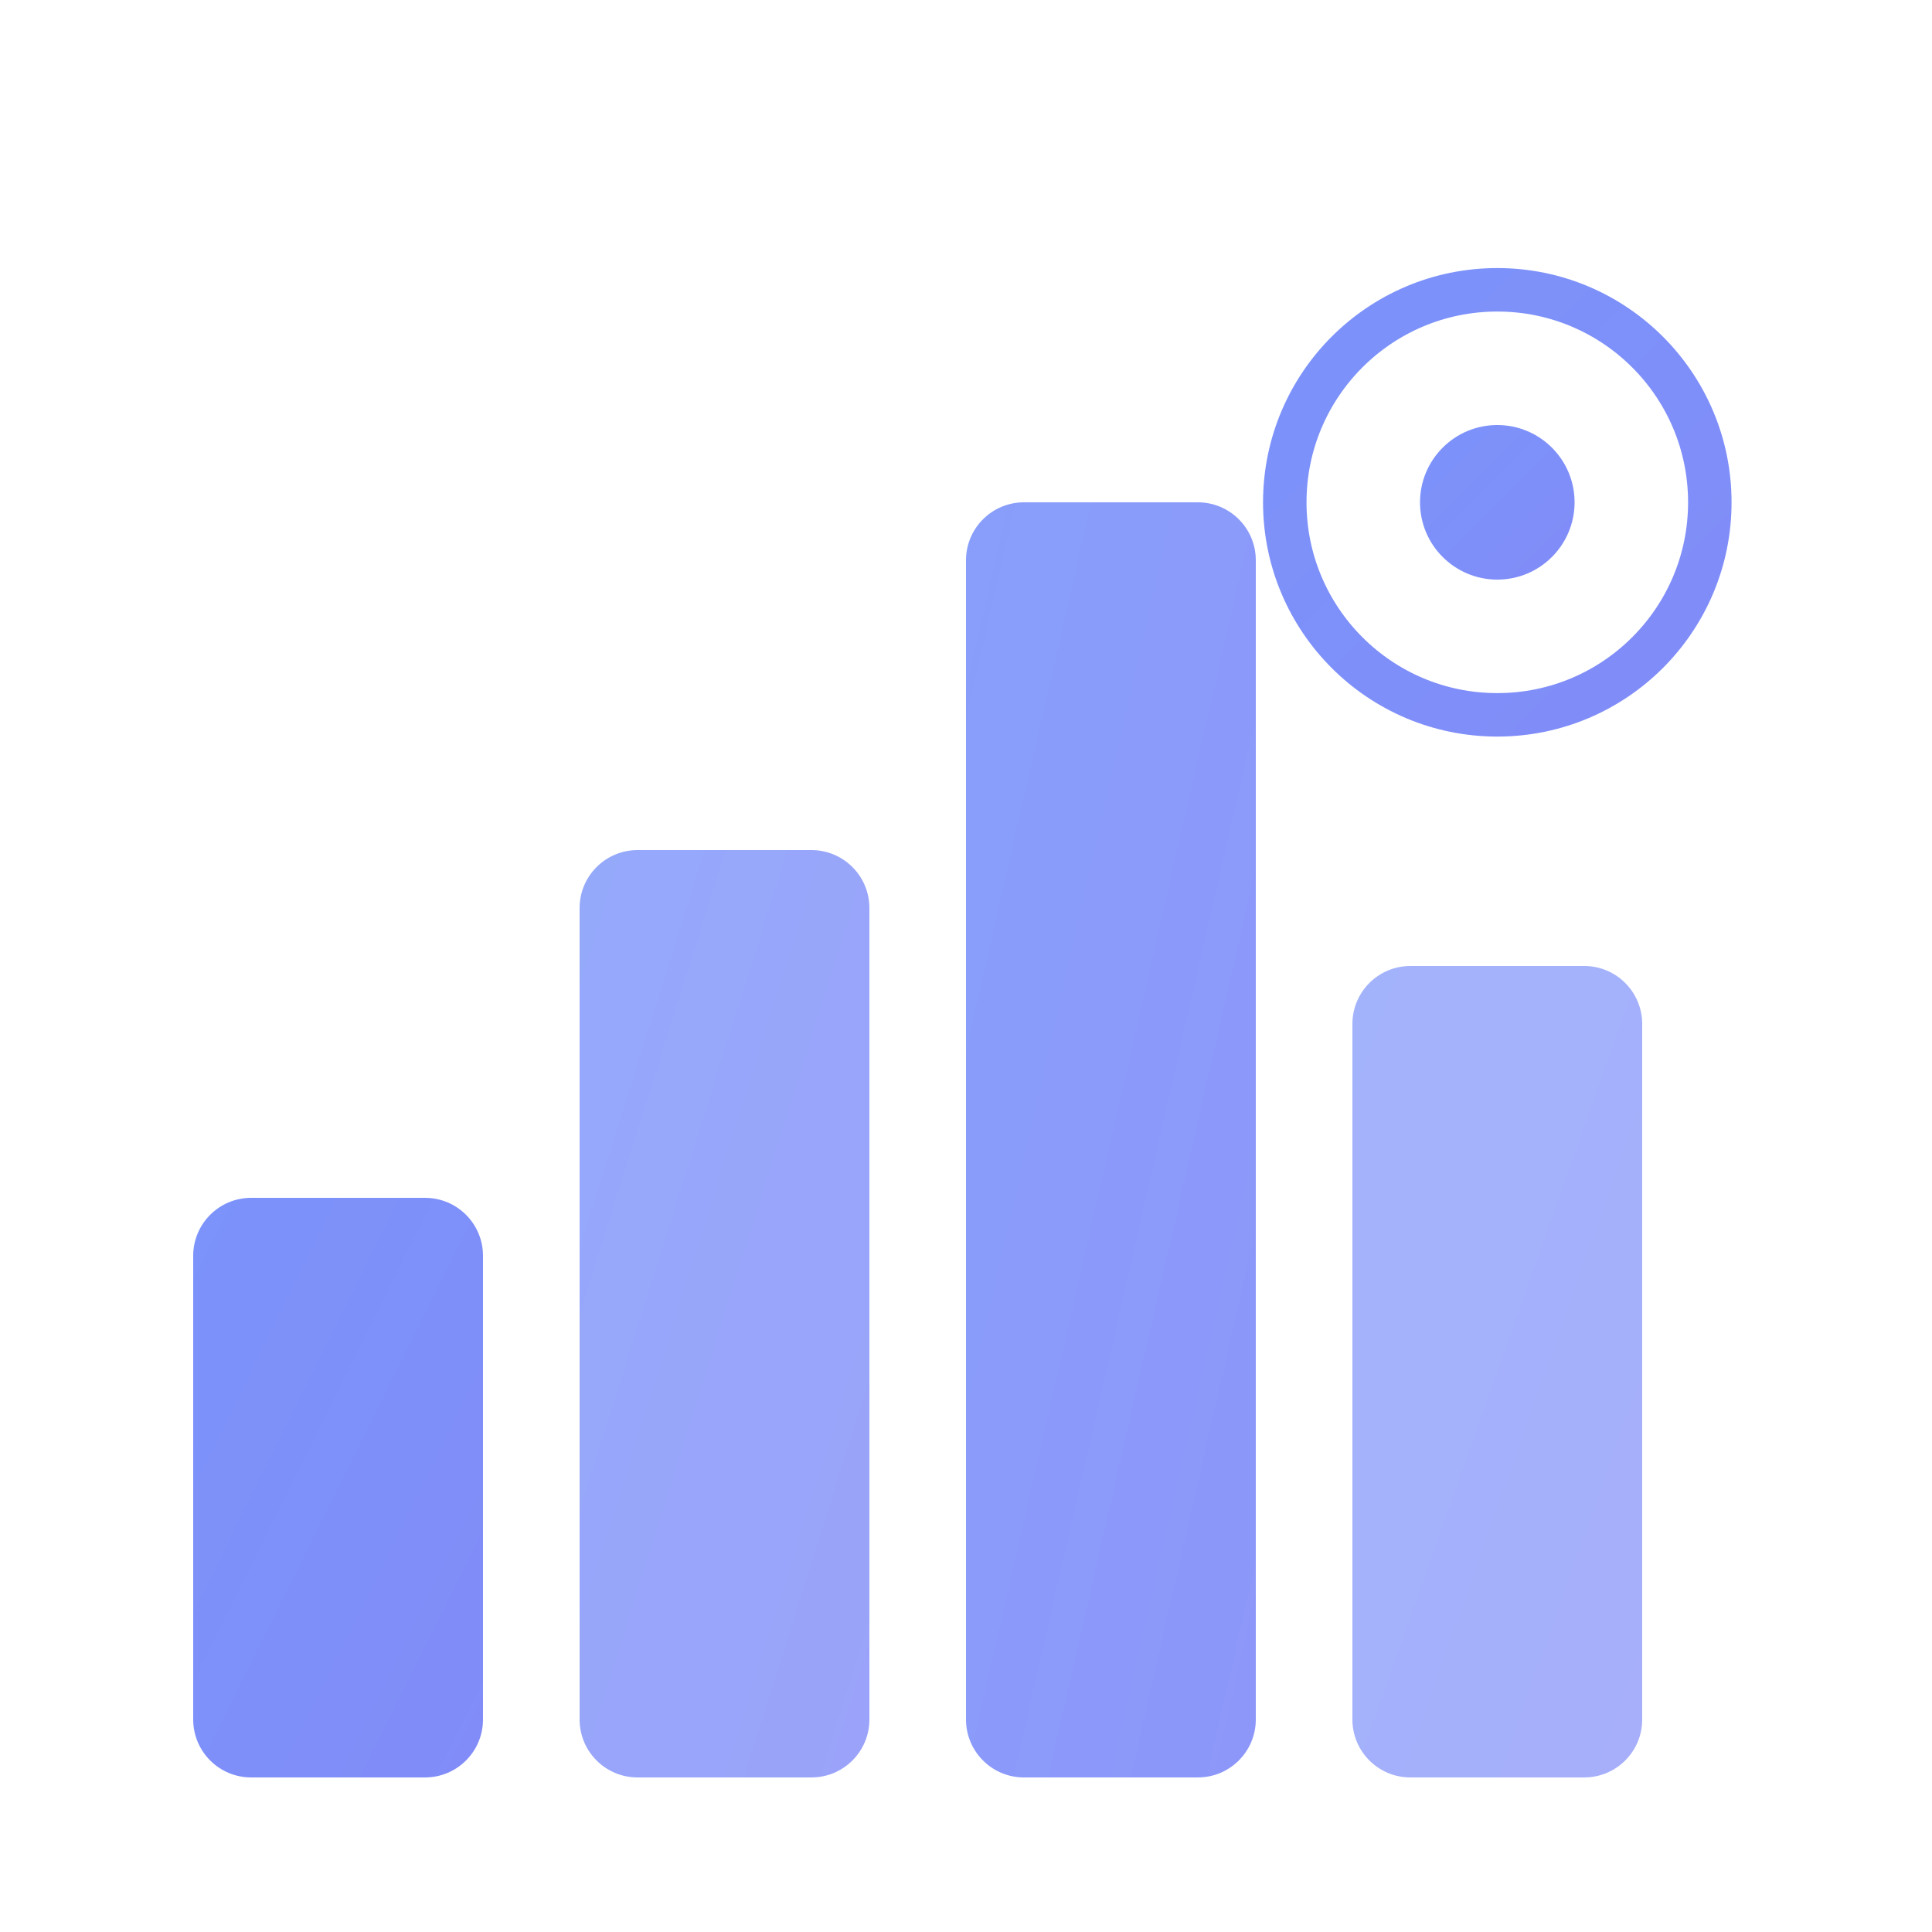
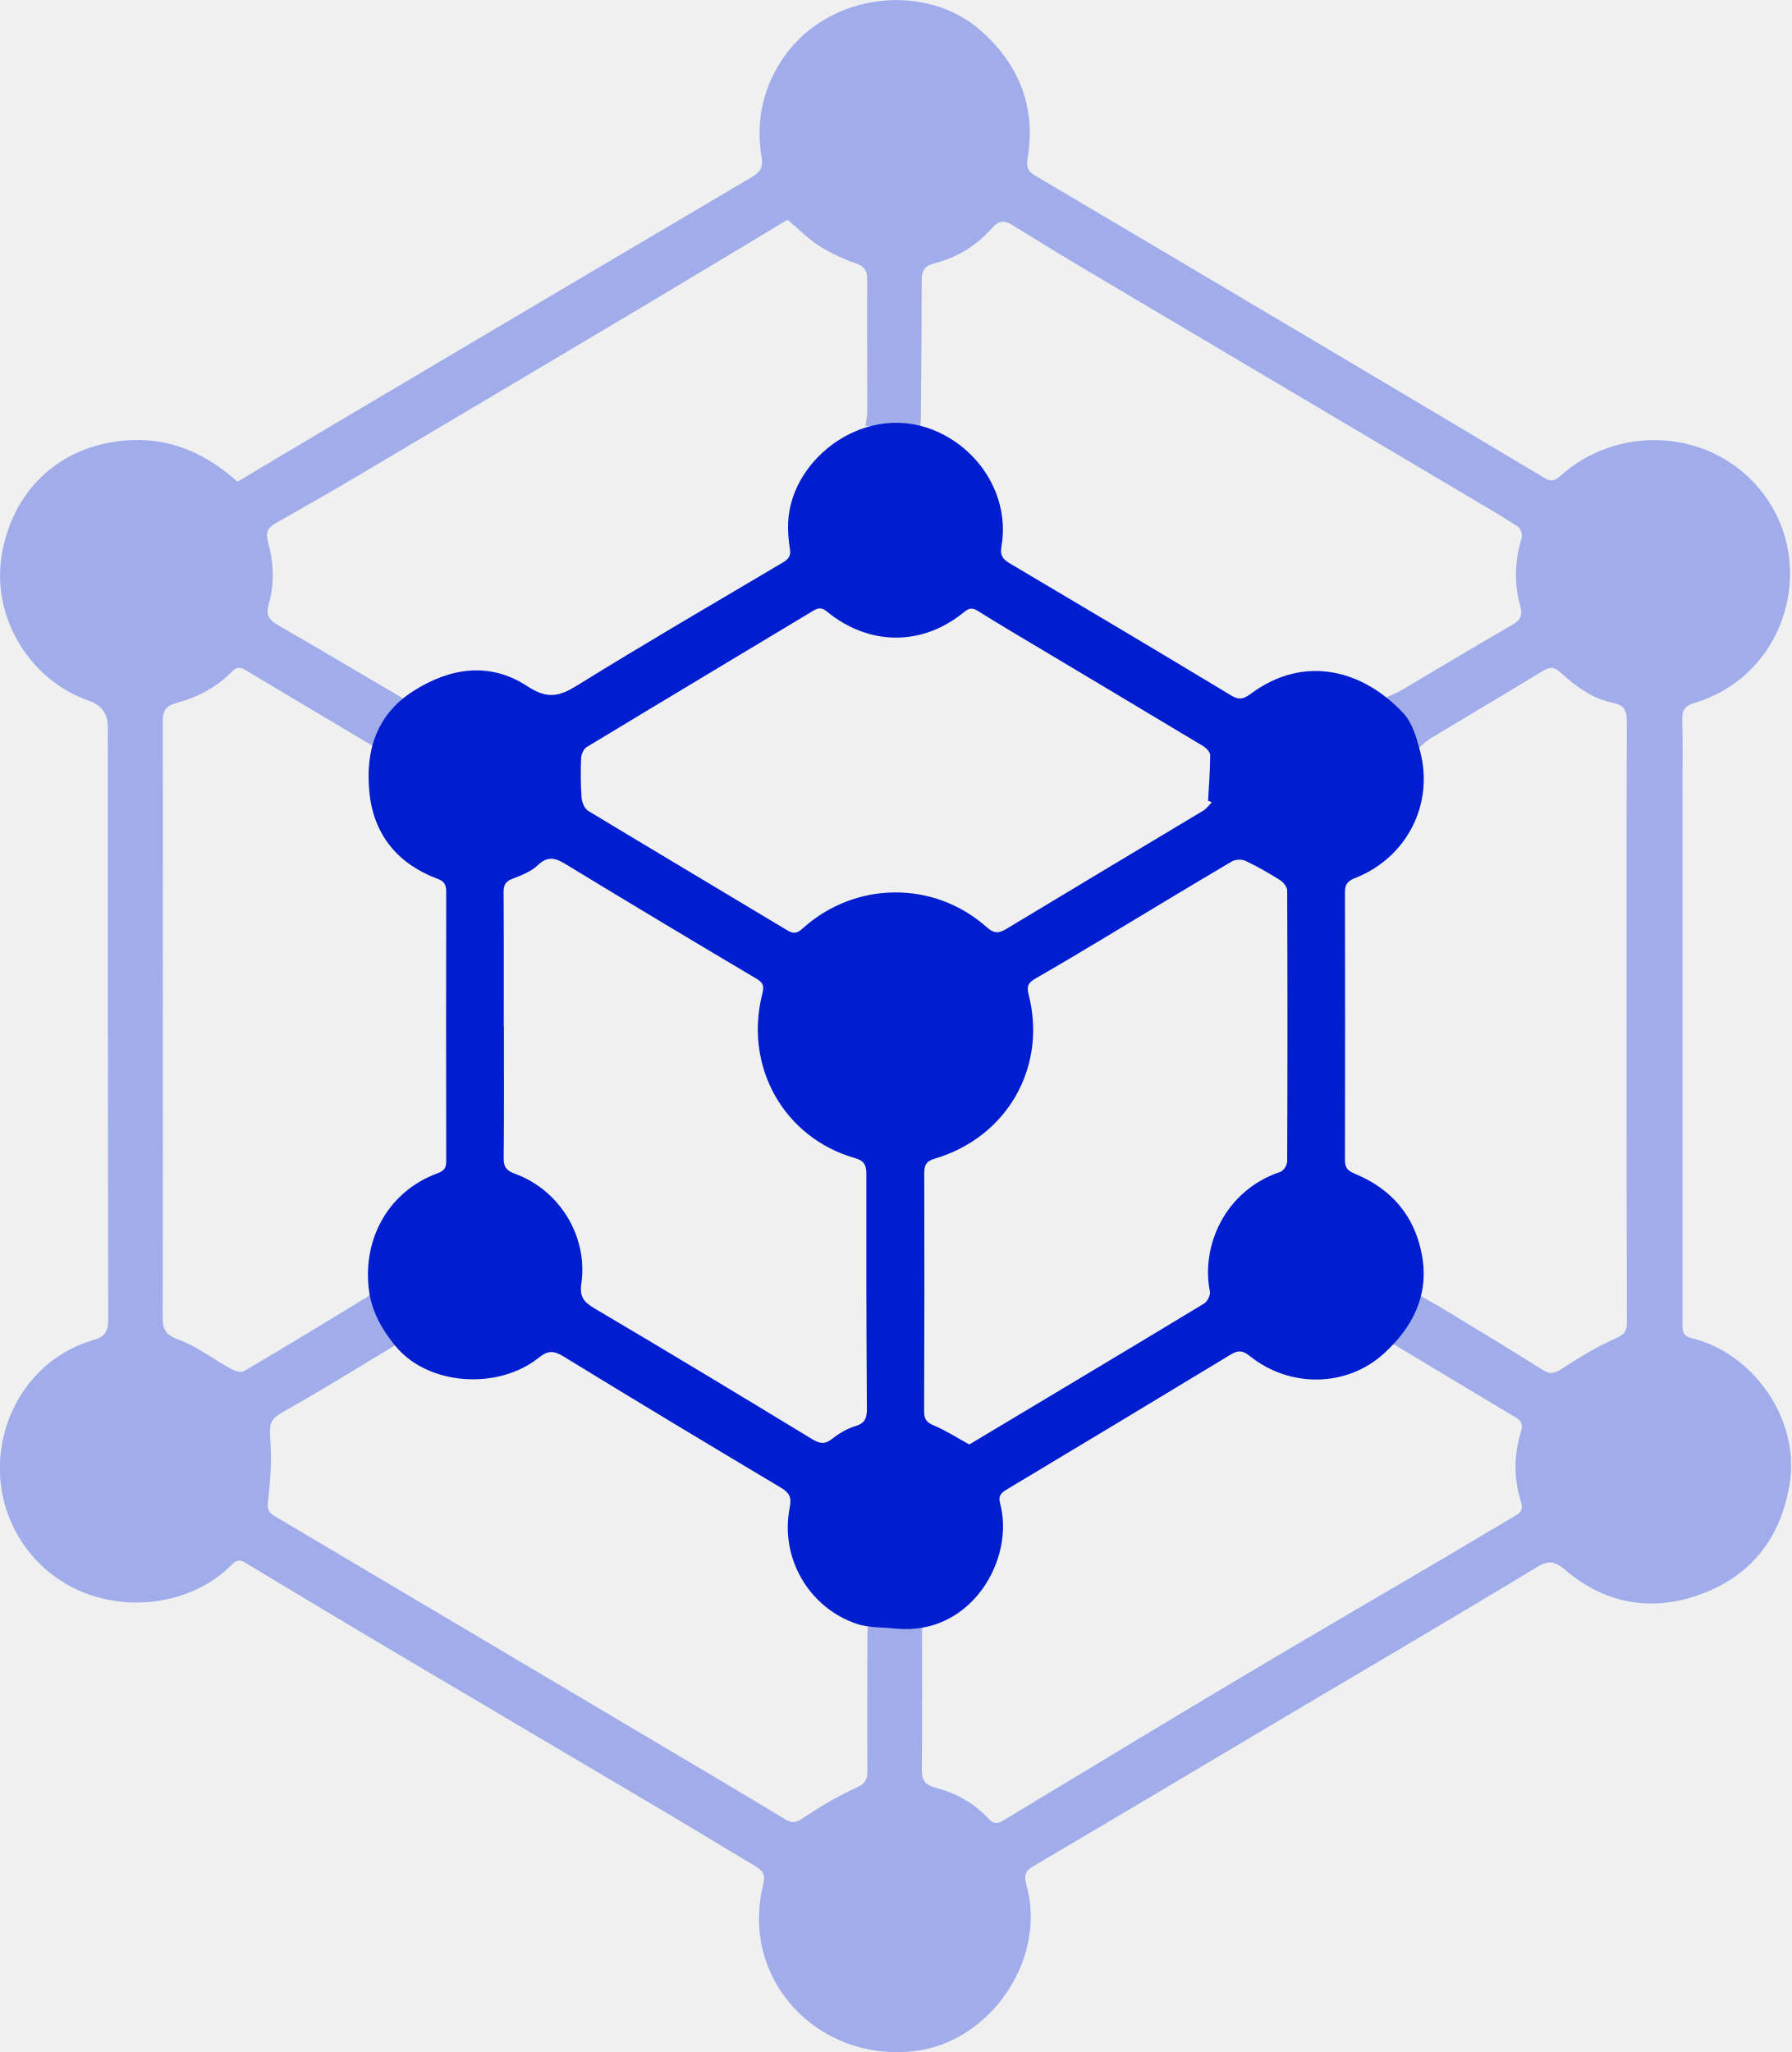
- <svg xmlns="http://www.w3.org/2000/svg" width="200" height="200" viewBox="0 0 200 200">
-   <rect width="200" height="200" fill="#ffffff" />
+ <svg xmlns="http://www.w3.org/2000/svg" id="Capa_1" viewBox="0 0 235.71 270.02">
  <defs>
-     <linearGradient id="g" x1="0" y1="0" x2="1" y2="1">
-       <stop offset="0%" stop-color="#7B93FA" />
-       <stop offset="100%" stop-color="#818CF8" />
-     </linearGradient>
+     <style>.cls-1{fill:#001dd0;}.cls-2{fill:#a0adea;}</style>
  </defs>
-   <g transform="translate(16,16)">
-     <rect x="4" y="108" width="30" height="60" rx="6" fill="url(#g)" />
-     <rect x="44" y="72" width="30" height="96" rx="6" fill="url(#g)" opacity="0.8" />
-     <rect x="84" y="36" width="30" height="132" rx="6" fill="url(#g)" opacity="0.9" />
-     <rect x="124" y="84" width="30" height="84" rx="6" fill="url(#g)" opacity="0.7" />
-     <circle cx="139" cy="36" r="22" fill="none" stroke="url(#g)" stroke-width="4.5" />
-     <circle cx="139" cy="36" r="8" fill="url(#g)" />
-     <line x1="139" y1="58" x2="139" y2="84" stroke="url(#g)" stroke-width="3" stroke-linecap="round" opacity="0.5" />
-   </g>
+   <path class="cls-2" d="M31.27,63.4c-4.06-3.6-8.5-5.68-13.85-5.49-8.67,.31-15.57,5.84-17.17,14.99-1.43,8.18,3.55,16.56,11.43,19.3q2.51,.87,2.51,3.46c0,25.99,0,51.98,.05,77.96,0,1.6-.44,2.28-2.02,2.74-10.83,3.14-15.56,16.31-9.71,25.96,6.46,10.65,20.89,10.76,27.93,3.63,.51-.51,.93-.86,1.75-.36,6.85,4.14,13.71,8.24,20.59,12.32,11.8,6.99,23.63,13.96,35.43,20.95,3.74,2.21,7.43,4.5,11.17,6.7,1.01,.6,1.35,1.18,1.04,2.42-3.07,12.37,6.96,23.26,19.68,21.95,10.09-1.04,17.73-12.03,14.94-21.96-.29-1.03-.25-1.7,.83-2.34,11.18-6.59,22.33-13.24,33.49-19.87,10.94-6.49,21.91-12.91,32.79-19.5,1.62-.98,2.37-.88,3.82,.35,5.32,4.51,11.5,5.56,18.01,3.1,6.59-2.49,10.35-7.48,11.49-14.42,1.4-8.44-4.72-17.22-12.88-19.2-1.26-.31-1.22-1.06-1.22-1.99,0-23.34,0-46.67,0-70.01,0-3.13,.06-6.26-.03-9.39-.04-1.3,.4-1.84,1.64-2.21,12.86-3.87,16.83-20.27,7.19-29.59-6.71-6.49-17.62-6.68-24.75-.38-.7,.62-1.21,.98-2.18,.39-9.04-5.42-18.11-10.8-27.17-16.18-13.31-7.9-26.61-15.79-39.94-23.66-.97-.57-1.09-1.2-.92-2.21,1.11-6.68-1.06-12.24-6.02-16.71-7.35-6.6-19.86-5.11-25.81,3.02-2.96,4.06-3.99,8.62-3.17,13.55,.21,1.27-.15,1.9-1.22,2.54-18.48,10.9-36.94,21.84-55.41,32.78-4.1,2.43-8.19,4.88-12.36,7.37ZM103.62,28.91c1.45,1.23,2.69,2.5,4.14,3.43,1.5,.96,3.17,1.73,4.85,2.32,1.18,.41,1.5,.99,1.49,2.17-.04,5.73,.02,11.46,.01,17.18,0,.75-.17,1.5-.23,2.04h7.2c.04-.47,.08-.72,.08-.98,.05-6.05,.11-12.09,.11-18.14,0-1.22,.31-1.93,1.62-2.26,3-.76,5.58-2.33,7.63-4.65,.87-.98,1.59-1.09,2.71-.39,3.77,2.36,7.59,4.66,11.42,6.93,16.08,9.54,32.18,19.07,48.27,28.61,2.28,1.35,4.57,2.68,6.79,4.12,.35,.23,.63,1.06,.51,1.48-.9,2.97-1.03,5.95-.21,8.92,.35,1.26,.1,1.88-1.03,2.53-4.87,2.8-9.67,5.71-14.51,8.56-.73,.43-1.54,.74-2.04,.97,1.31,2.24,2.69,4.61,4.01,6.87,.56-.46,1.17-1.08,1.89-1.52,4.9-2.96,9.83-5.87,14.72-8.84,.86-.52,1.41-.53,2.2,.18,2.02,1.81,4.2,3.49,6.93,4.03,1.53,.3,1.87,1.01,1.87,2.48-.05,14.43-.03,28.85-.03,43.28,0,11.93,0,23.87,.04,35.8,0,1.19-.39,1.61-1.52,2.11-2.39,1.05-4.66,2.43-6.86,3.86-.95,.62-1.58,.97-2.66,.29-4.17-2.63-8.39-5.18-12.6-7.74-1.34-.81-2.72-1.57-4-2.3-1.29,2.24-2.47,4.27-3.63,6.29,5.5,3.3,11.08,6.66,16.67,10,.75,.45,.93,.96,.66,1.85-.94,3.06-.96,6.17,0,9.22,.29,.92,.07,1.36-.68,1.8-3.15,1.85-6.28,3.75-9.43,5.6-8.81,5.19-17.66,10.32-26.44,15.55-10.56,6.29-21.07,12.66-31.59,19.01-.77,.46-1.27,.43-1.91-.25-1.89-2.03-4.26-3.37-6.91-4.05-1.51-.38-1.88-1.06-1.87-2.51,.07-6.49,.03-12.99,.03-19.35h-7.1c-.03,.58-.09,1.14-.09,1.71-.01,5.99-.04,11.99,0,17.98,0,1.18-.39,1.65-1.5,2.16-2.38,1.09-4.65,2.44-6.84,3.89-.9,.6-1.43,.89-2.46,.26-5.93-3.6-11.91-7.12-17.88-10.66-16.45-9.76-32.9-19.53-49.36-29.27-.84-.5-.91-1.01-.82-1.93,.25-2.4,.49-4.84,.34-7.24-.22-3.57-.29-3.43,2.92-5.25,4.82-2.74,9.53-5.68,14.18-8.48-1.29-2.35-2.52-4.58-3.7-6.72-.14,.16-.36,.6-.72,.82-5.38,3.28-10.77,6.56-16.2,9.75-.39,.23-1.22-.04-1.72-.31-2.3-1.27-4.44-2.95-6.87-3.84-1.73-.63-2.11-1.35-2.1-3,.05-14.9,.02-29.81,.02-44.71,0-11.19,.03-22.38-.01-33.57,0-1.37,.32-2.09,1.76-2.48,2.79-.75,5.35-2.08,7.39-4.18,.73-.74,1.24-.46,1.91-.06,5.62,3.36,11.25,6.7,16.74,9.97,1.21-2.02,2.46-4.12,3.8-6.36-5.45-3.2-10.95-6.47-16.49-9.66-1.15-.66-1.55-1.36-1.17-2.67,.8-2.77,.65-5.59-.1-8.33-.34-1.26,.04-1.83,1.05-2.4,3.6-2.03,7.19-4.09,10.74-6.19,12.86-7.62,25.7-15.25,38.54-22.89,6.01-3.58,11.99-7.2,18.04-10.84Z" />
+   <path class="cls-1" d="M117.85,214.3c9.94,1.01,15.74-9.15,13.73-16.51-.25-.91,.1-1.32,.83-1.76,9.87-5.92,19.73-11.85,29.56-17.81,.98-.59,1.57-.5,2.46,.21,5.22,4.2,12.74,4.18,17.69-.35,3.68-3.37,5.94-7.58,4.98-12.87-.95-5.23-4.02-8.78-8.88-10.78-.96-.39-1.27-.83-1.26-1.83,.03-11.73,.02-23.45,0-35.18,0-1.01,.32-1.48,1.27-1.85,6.84-2.66,10.49-9.71,8.61-16.76-.46-1.73-1.01-3.67-2.16-4.92-5.19-5.61-12.96-7.93-20.16-2.56-.99,.74-1.58,.76-2.59,.15-9.67-5.83-19.37-11.61-29.09-17.36-.95-.56-1.28-1.06-1.07-2.25,1.07-6.23-2.55-12.35-8.3-15-9.29-4.29-19.4,3.31-19.77,11.87-.05,1.16,.04,2.34,.23,3.48,.15,.89-.14,1.33-.88,1.77-9.03,5.35-18.11,10.63-27.03,16.16-2.42,1.5-3.96,1.91-6.67,.13-4.84-3.17-10.05-2.48-14.96,.65-4.99,3.19-6.33,8.05-5.78,13.4,.56,5.48,3.71,9.37,8.99,11.32,.84,.31,1.11,.78,1.11,1.65-.02,11.83-.02,23.66,0,35.49,0,.88-.26,1.27-1.12,1.59-6.44,2.36-9.93,8.61-9.04,15.43,.38,2.87,1.76,5.18,3.41,7.23,4.24,5.26,13.48,5.97,18.95,1.6,1.23-.98,1.98-.91,3.26-.13,9.49,5.82,19.03,11.55,28.59,17.26,1.11,.67,1.42,1.25,1.15,2.61-1.31,6.55,2.46,13.14,8.79,15.29,1.61,.55,3.43,.44,5.16,.64Zm41.11-108.94l.48,.21c-.37,.37-.68,.84-1.12,1.1-8.63,5.19-17.28,10.35-25.9,15.56-1.02,.62-1.65,.62-2.59-.22-6.94-6.17-17.29-6.09-24.22,.16-.71,.64-1.18,.76-2.04,.24-8.72-5.25-17.47-10.44-26.18-15.71-.48-.29-.82-1.12-.87-1.73-.13-1.73-.13-3.48-.06-5.21,.02-.5,.32-1.2,.71-1.44,9.93-6.01,19.89-11.97,29.84-17.96,.69-.42,1.14-.42,1.8,.12,5.57,4.55,12.57,4.57,18.06,.04,.68-.56,1.14-.54,1.8-.12,1.39,.88,2.8,1.72,4.21,2.57,8.46,5.06,16.93,10.1,25.38,15.18,.43,.26,.97,.81,.97,1.22,0,2-.17,3.99-.28,5.99Zm-31.43,84.71c-1.65-.9-3.13-1.86-4.72-2.52-.98-.41-1.23-.91-1.22-1.87,.04-10.45,.05-20.9,.02-31.34,0-1.08,.31-1.56,1.39-1.88,9.51-2.8,14.81-12.07,12.33-21.63-.3-1.15,.06-1.58,.95-2.09,3.08-1.77,6.13-3.59,9.17-5.42,5.55-3.33,11.07-6.69,16.64-9.97,.46-.27,1.3-.3,1.79-.07,1.57,.74,3.08,1.61,4.55,2.54,.44,.28,.93,.9,.93,1.37,.05,11.88,.05,23.76,0,35.64,0,.48-.48,1.24-.91,1.38-7.33,2.46-10.45,9.82-9.26,15.72,.1,.48-.32,1.33-.76,1.6-10.29,6.23-20.62,12.39-30.9,18.55Zm-61.23-55h-.02c0-5.89,.02-11.78-.02-17.67,0-.94,.25-1.41,1.16-1.76,1.18-.46,2.46-.94,3.34-1.79,1.35-1.3,2.39-.92,3.74-.09,8.34,5.07,16.7,10.09,25.09,15.06,1.01,.6,.9,1.19,.68,2.08-2.36,9.49,2.89,18.81,12.18,21.48,1.22,.35,1.54,.88,1.54,2.08-.02,10.29,0,20.59,.07,30.88,0,1.21-.2,1.93-1.5,2.32-1.09,.33-2.15,.94-3.05,1.66-.97,.78-1.65,.66-2.66,.05-9.51-5.78-19.04-11.54-28.63-17.2-1.41-.83-1.98-1.52-1.73-3.27,.89-6.22-2.87-12.32-8.77-14.46-1.06-.39-1.47-.87-1.45-2.03,.06-5.78,.03-11.57,.03-17.35Z" />
</svg>
